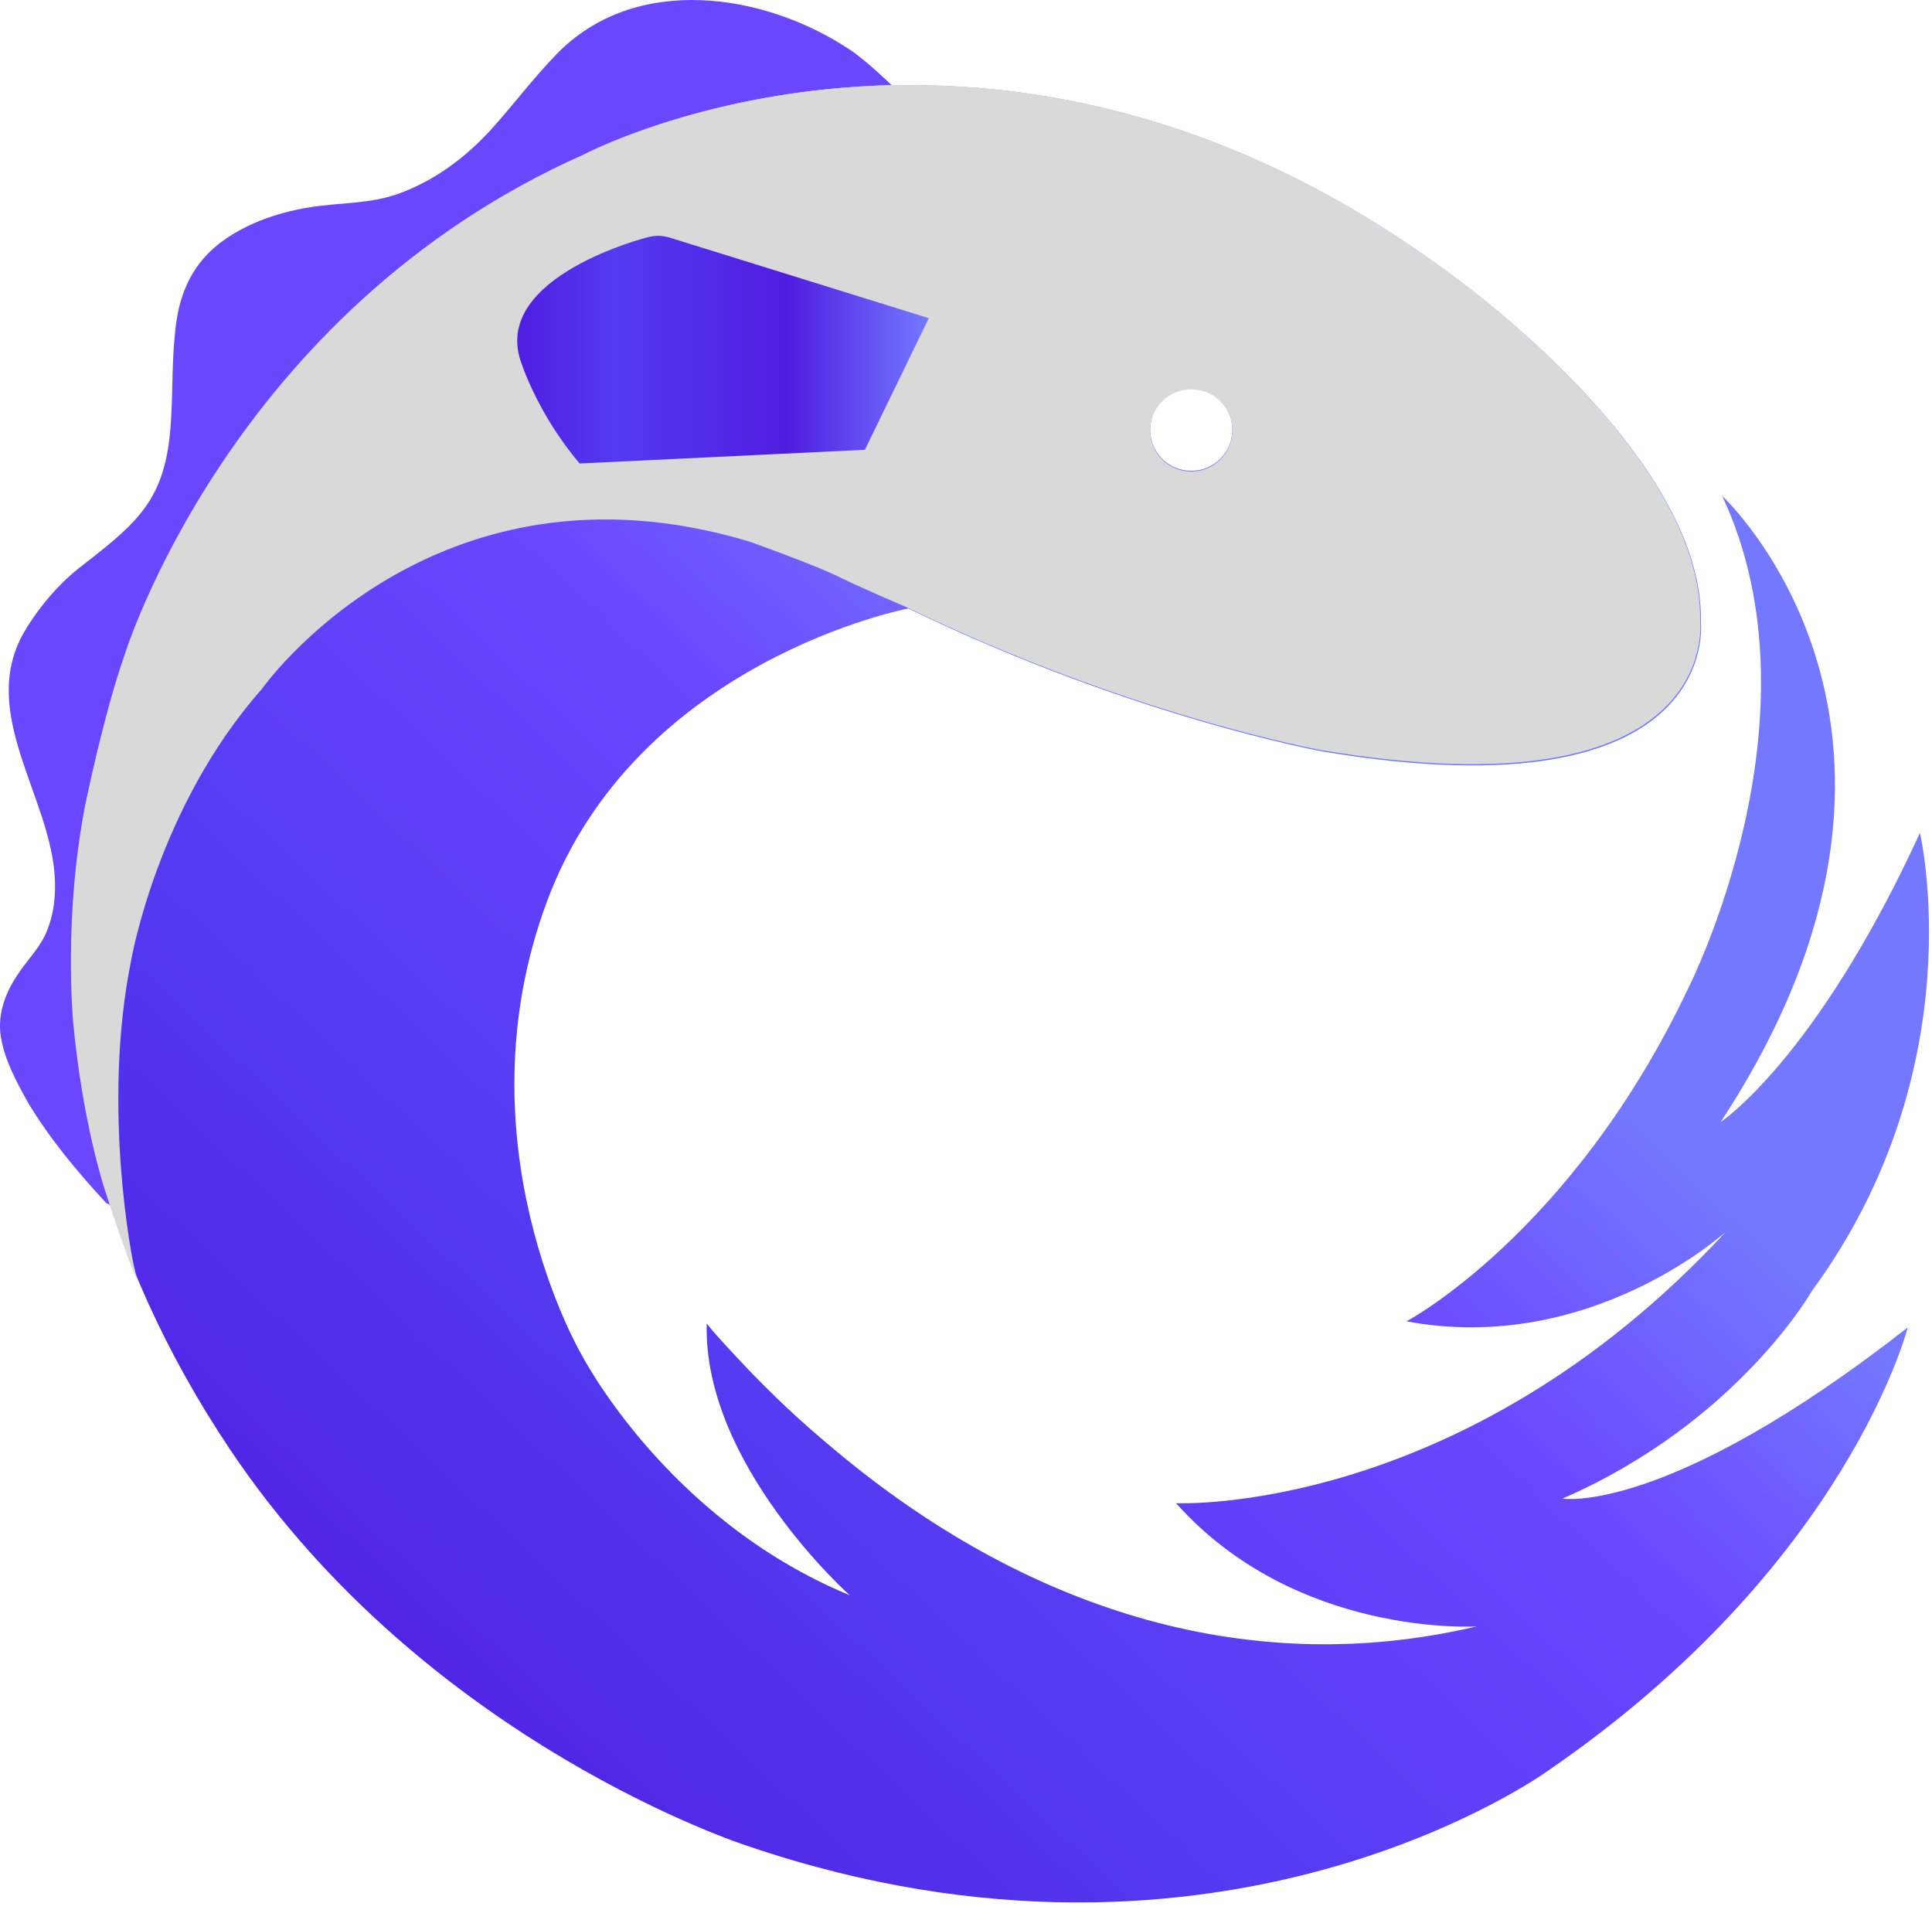
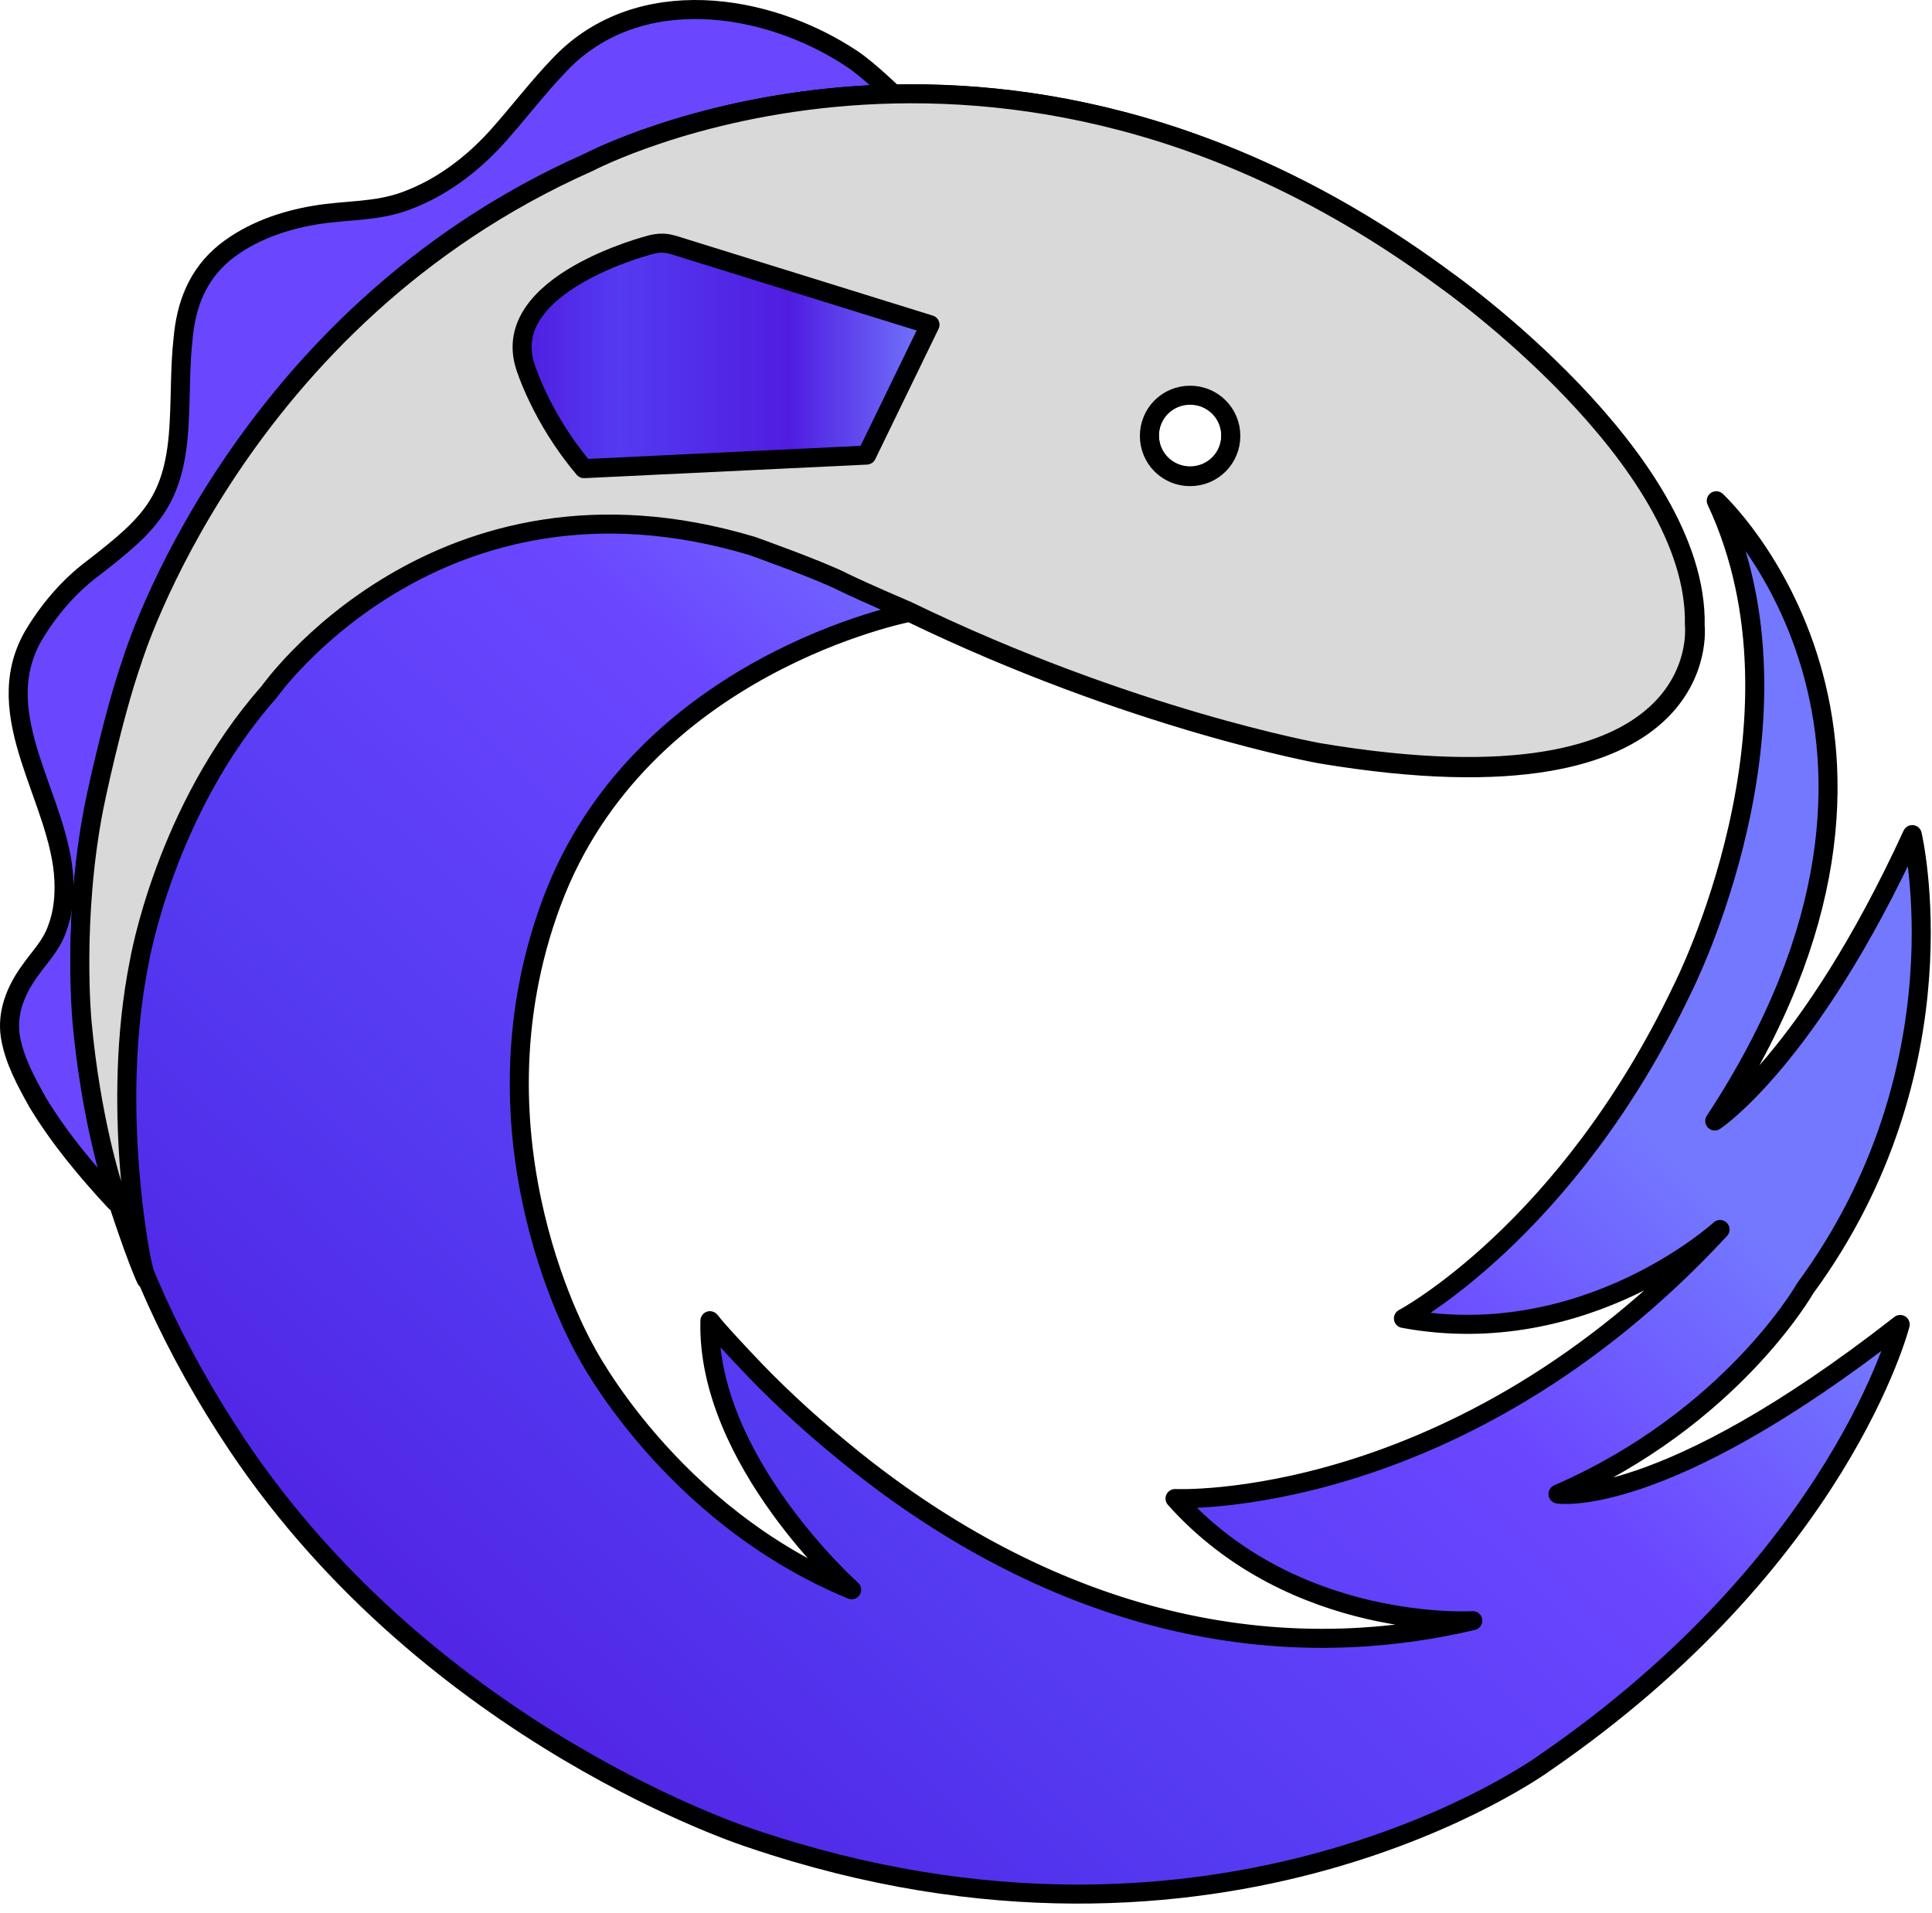
- <svg xmlns="http://www.w3.org/2000/svg" width="254" height="251" viewBox="0 0 254 251" fill="none">
-   <path d="M14.614 158.581C9.414 142.381 7.914 125.281 10.914 107.681C12.214 100.381 14.214 93.381 16.414 86.281C16.414 86.281 30.214 40.981 76.914 20.281C76.914 20.281 93.014 11.781 117.214 11.181C117.214 11.181 113.914 7.981 111.814 6.581C100.414 -1.019 83.414 -3.519 73.114 7.181C70.014 10.381 67.414 13.881 64.514 17.081C61.214 20.681 57.214 23.681 52.614 25.381C48.614 26.881 44.614 26.581 40.514 27.281C36.314 27.981 32.014 29.481 28.614 32.181C24.914 35.181 23.414 39.181 23.014 43.781C22.614 47.381 22.714 51.081 22.514 54.681C22.014 65.281 18.614 68.281 11.014 74.181C7.814 76.581 5.114 79.781 3.114 83.181C-2.886 93.781 6.714 104.781 7.214 115.481C7.314 117.681 7.114 119.881 6.314 121.981C5.514 124.281 3.914 125.781 2.614 127.681C0.814 130.181 -0.386 133.181 0.114 136.281C0.614 139.381 2.214 142.281 3.714 144.981C6.614 149.781 10.214 154.081 14.014 158.181C14.214 158.181 14.414 158.381 14.614 158.581Z" fill="#6B46FF" />
-   <path d="M205.414 196.981C228.414 186.981 238.214 169.681 238.214 169.681C259.714 140.381 252.414 109.481 252.414 109.481C238.714 139.281 226.214 147.481 226.214 147.481C259.914 96.181 226.414 65.181 226.414 65.181C240.114 94.381 221.914 129.981 221.914 129.981C206.614 162.181 184.914 173.681 184.914 173.681C209.114 178.181 226.914 161.881 226.914 161.881C192.214 199.381 154.614 197.581 154.614 197.581C170.414 215.281 194.114 213.781 194.114 213.781C163.114 221.081 134.014 210.781 110.114 190.881C105.614 187.181 101.314 183.181 97.314 178.881C97.314 178.881 93.714 175.081 93.014 174.081L92.914 173.981C92.414 192.481 111.714 209.681 111.714 209.681C87.514 199.681 76.414 177.981 76.414 177.981C76.414 177.981 60.114 150.181 71.914 118.481C83.714 86.781 119.414 79.981 119.414 79.981C148.914 94.281 173.914 98.781 173.914 98.781C226.614 107.581 223.614 81.781 223.614 81.781C224.114 59.581 190.614 35.981 190.614 35.981C130.914 -8.319 76.914 20.281 76.914 20.281C30.214 40.981 16.414 86.281 16.414 86.281C14.214 93.381 12.214 100.381 10.914 107.681C5.814 137.381 13.514 165.481 30.214 190.481C56.214 229.281 98.414 242.681 98.414 242.681C160.914 263.881 203.614 232.681 203.614 232.681C242.914 205.681 250.814 174.481 250.814 174.481C219.114 199.281 205.414 196.981 205.414 196.981ZM156.614 51.081C159.614 51.081 162.014 53.481 162.014 56.481C162.014 59.481 159.614 61.881 156.614 61.881C153.614 61.881 151.214 59.481 151.214 56.481C151.214 53.481 153.614 51.081 156.614 51.081Z" fill="url(#paint0_linear_5_2)" />
-   <path d="M223.514 81.681C224.014 59.481 190.514 35.881 190.514 35.881C130.814 -8.319 76.814 20.281 76.814 20.281C30.114 40.981 16.314 86.281 16.314 86.281C13.614 93.981 11.214 105.781 11.214 105.781C8.314 120.581 9.614 134.281 9.614 134.281C10.814 147.381 13.714 156.181 13.714 156.181C16.714 165.581 18.114 168.481 18.114 168.481C18.014 168.181 17.514 165.981 17.514 165.981C17.514 165.981 13.314 145.781 17.214 126.381C17.214 126.381 20.614 106.181 34.414 90.581C34.414 90.581 56.814 58.681 98.514 71.181C98.514 71.181 107.514 74.381 110.614 75.981C113.714 77.481 119.114 79.781 119.114 79.781C148.614 94.081 173.614 98.581 173.614 98.581C226.514 107.481 223.514 81.681 223.514 81.681ZM156.614 61.981C153.614 61.981 151.214 59.581 151.214 56.581C151.214 53.581 153.614 51.181 156.614 51.181C159.614 51.181 162.014 53.581 162.014 56.581C162.014 59.581 159.614 61.981 156.614 61.981Z" fill="#D9D9D9" />
-   <path d="M122.109 41.822L88.009 31.222C87.809 31.222 86.809 30.722 85.009 31.222C85.009 31.222 64.909 36.322 68.409 47.322C68.409 47.322 70.509 54.222 76.209 60.922L113.709 59.122L122.109 41.822Z" fill="url(#paint1_linear_5_2)" />
+ <svg xmlns="http://www.w3.org/2000/svg" width="203" height="201" viewBox="0 0 203 201" fill="none">
+   <path d="M12.575 126.604C8.456 113.773 7.268 100.229 9.645 86.289C10.674 80.507 12.258 74.963 14.001 69.339C14.001 69.339 24.931 33.459 61.92 17.064C61.92 17.064 74.672 10.331 93.84 9.856C93.84 9.856 91.226 7.321 89.563 6.212C80.533 0.193 67.068 -1.787 58.91 6.688C56.455 9.222 54.395 11.994 52.099 14.529C49.485 17.38 46.317 19.756 42.673 21.103C39.505 22.291 36.337 22.053 33.089 22.608C29.763 23.162 26.357 24.35 23.664 26.489C20.733 28.865 19.545 32.033 19.228 35.677C18.912 38.528 18.991 41.459 18.832 44.31C18.436 52.706 15.743 55.082 9.724 59.755C7.189 61.656 5.051 64.191 3.467 66.884C-1.286 75.279 6.318 83.992 6.714 92.467C6.793 94.209 6.635 95.952 6.001 97.615C5.367 99.437 4.1 100.625 3.07 102.13C1.645 104.11 0.694 106.486 1.09 108.942C1.486 111.397 2.754 113.694 3.942 115.832C6.239 119.634 9.09 123.04 12.1 126.288C12.258 126.288 12.417 126.446 12.575 126.604Z" fill="#6B46FF" stroke="black" stroke-width="2" stroke-linejoin="round" />
+   <path d="M163.699 157.019C181.916 149.099 189.678 135.396 189.678 135.396C206.707 112.189 200.925 87.715 200.925 87.715C190.074 111.318 180.174 117.813 180.174 117.813C206.866 77.18 180.332 52.627 180.332 52.627C191.183 75.755 176.768 103.952 176.768 103.952C164.649 129.456 147.462 138.564 147.462 138.564C166.629 142.129 180.728 129.218 180.728 129.218C153.244 158.92 123.463 157.494 123.463 157.494C135.977 171.514 154.749 170.326 154.749 170.326C130.195 176.108 107.146 167.95 88.216 152.188C84.652 149.257 81.246 146.089 78.078 142.683C78.078 142.683 75.227 139.673 74.672 138.881L74.593 138.802C74.197 153.455 89.484 167.078 89.484 167.078C70.316 159.158 61.524 141.97 61.524 141.97C61.524 141.97 48.614 119.951 57.96 94.843C67.306 69.735 95.582 64.349 95.582 64.349C118.948 75.675 138.749 79.24 138.749 79.24C180.49 86.21 178.114 65.775 178.114 65.775C178.51 48.191 151.976 29.499 151.976 29.499C104.691 -5.589 61.92 17.064 61.92 17.064C24.931 33.459 14.001 69.339 14.001 69.339C12.258 74.963 10.674 80.507 9.645 86.289C5.605 109.813 11.704 132.07 24.931 151.871C45.525 182.603 78.949 193.216 78.949 193.216C128.453 210.008 162.273 185.296 162.273 185.296C193.401 163.91 199.658 139.198 199.658 139.198C174.55 158.841 163.699 157.019 163.699 157.019ZM125.047 41.459C127.423 41.459 129.324 43.36 129.324 45.736C129.324 48.112 127.423 50.013 125.047 50.013C122.671 50.013 120.77 48.112 120.77 45.736C120.77 43.36 122.671 41.459 125.047 41.459Z" fill="url(#paint0_linear_7_4)" stroke="black" stroke-width="2" stroke-linejoin="round" />
+   <path d="M178.035 65.695C178.431 48.112 151.897 29.419 151.897 29.419C104.612 -5.589 61.841 17.064 61.841 17.064C24.852 33.459 13.922 69.339 13.922 69.339C11.783 75.438 9.882 84.784 9.882 84.784C7.585 96.506 8.615 107.357 8.615 107.357C9.565 117.733 11.862 124.703 11.862 124.703C14.238 132.149 15.347 134.446 15.347 134.446C15.268 134.208 14.872 132.466 14.872 132.466C14.872 132.466 11.546 116.466 14.634 101.1C14.634 101.1 17.327 85.101 28.258 72.745C28.258 72.745 46 47.478 79.028 57.379C79.028 57.379 86.157 59.913 88.612 61.181C91.067 62.369 95.345 64.191 95.345 64.191C118.71 75.517 138.511 79.081 138.511 79.081C180.411 86.13 178.035 65.695 178.035 65.695ZM125.047 50.092C122.67 50.092 120.77 48.191 120.77 45.815C120.77 43.439 122.67 41.538 125.047 41.538C127.423 41.538 129.324 43.439 129.324 45.815C129.324 48.191 127.423 50.092 125.047 50.092Z" fill="#D9D9D9" stroke="black" stroke-width="2" stroke-linejoin="round" />
+   <path d="M97.717 34.125L70.708 25.73C70.55 25.73 69.757 25.334 68.332 25.73C68.332 25.73 52.412 29.769 55.184 38.482C55.184 38.482 56.847 43.947 61.362 49.254L91.064 47.828L97.717 34.125Z" fill="url(#paint1_linear_7_4)" stroke="black" stroke-width="2" stroke-linejoin="round" />
  <defs>
-     <linearGradient id="paint0_linear_5_2" x1="38.51" y1="230.982" x2="162.946" y2="98.604" gradientUnits="userSpaceOnUse">
+     <linearGradient id="paint0_linear_7_4" x1="31.502" y1="183.95" x2="130.062" y2="79.099" gradientUnits="userSpaceOnUse">
      <stop stop-color="#501DE0" />
      <stop offset="0.401" stop-color="#543AF1" />
      <stop offset="0.77" stop-color="#6B46FF" />
      <stop offset="1" stop-color="#7378FF" />
    </linearGradient>
-     <linearGradient id="paint1_linear_5_2" x1="67.921" y1="45.958" x2="122.08" y2="45.958" gradientUnits="userSpaceOnUse">
+     <linearGradient id="paint1_linear_7_4" x1="54.797" y1="37.401" x2="97.694" y2="37.401" gradientUnits="userSpaceOnUse">
      <stop stop-color="#501DE0" />
      <stop offset="0.238" stop-color="#543AF1" />
      <stop offset="0.658" stop-color="#501DE0" />
      <stop offset="0.999" stop-color="#7378FF" />
    </linearGradient>
  </defs>
</svg>
